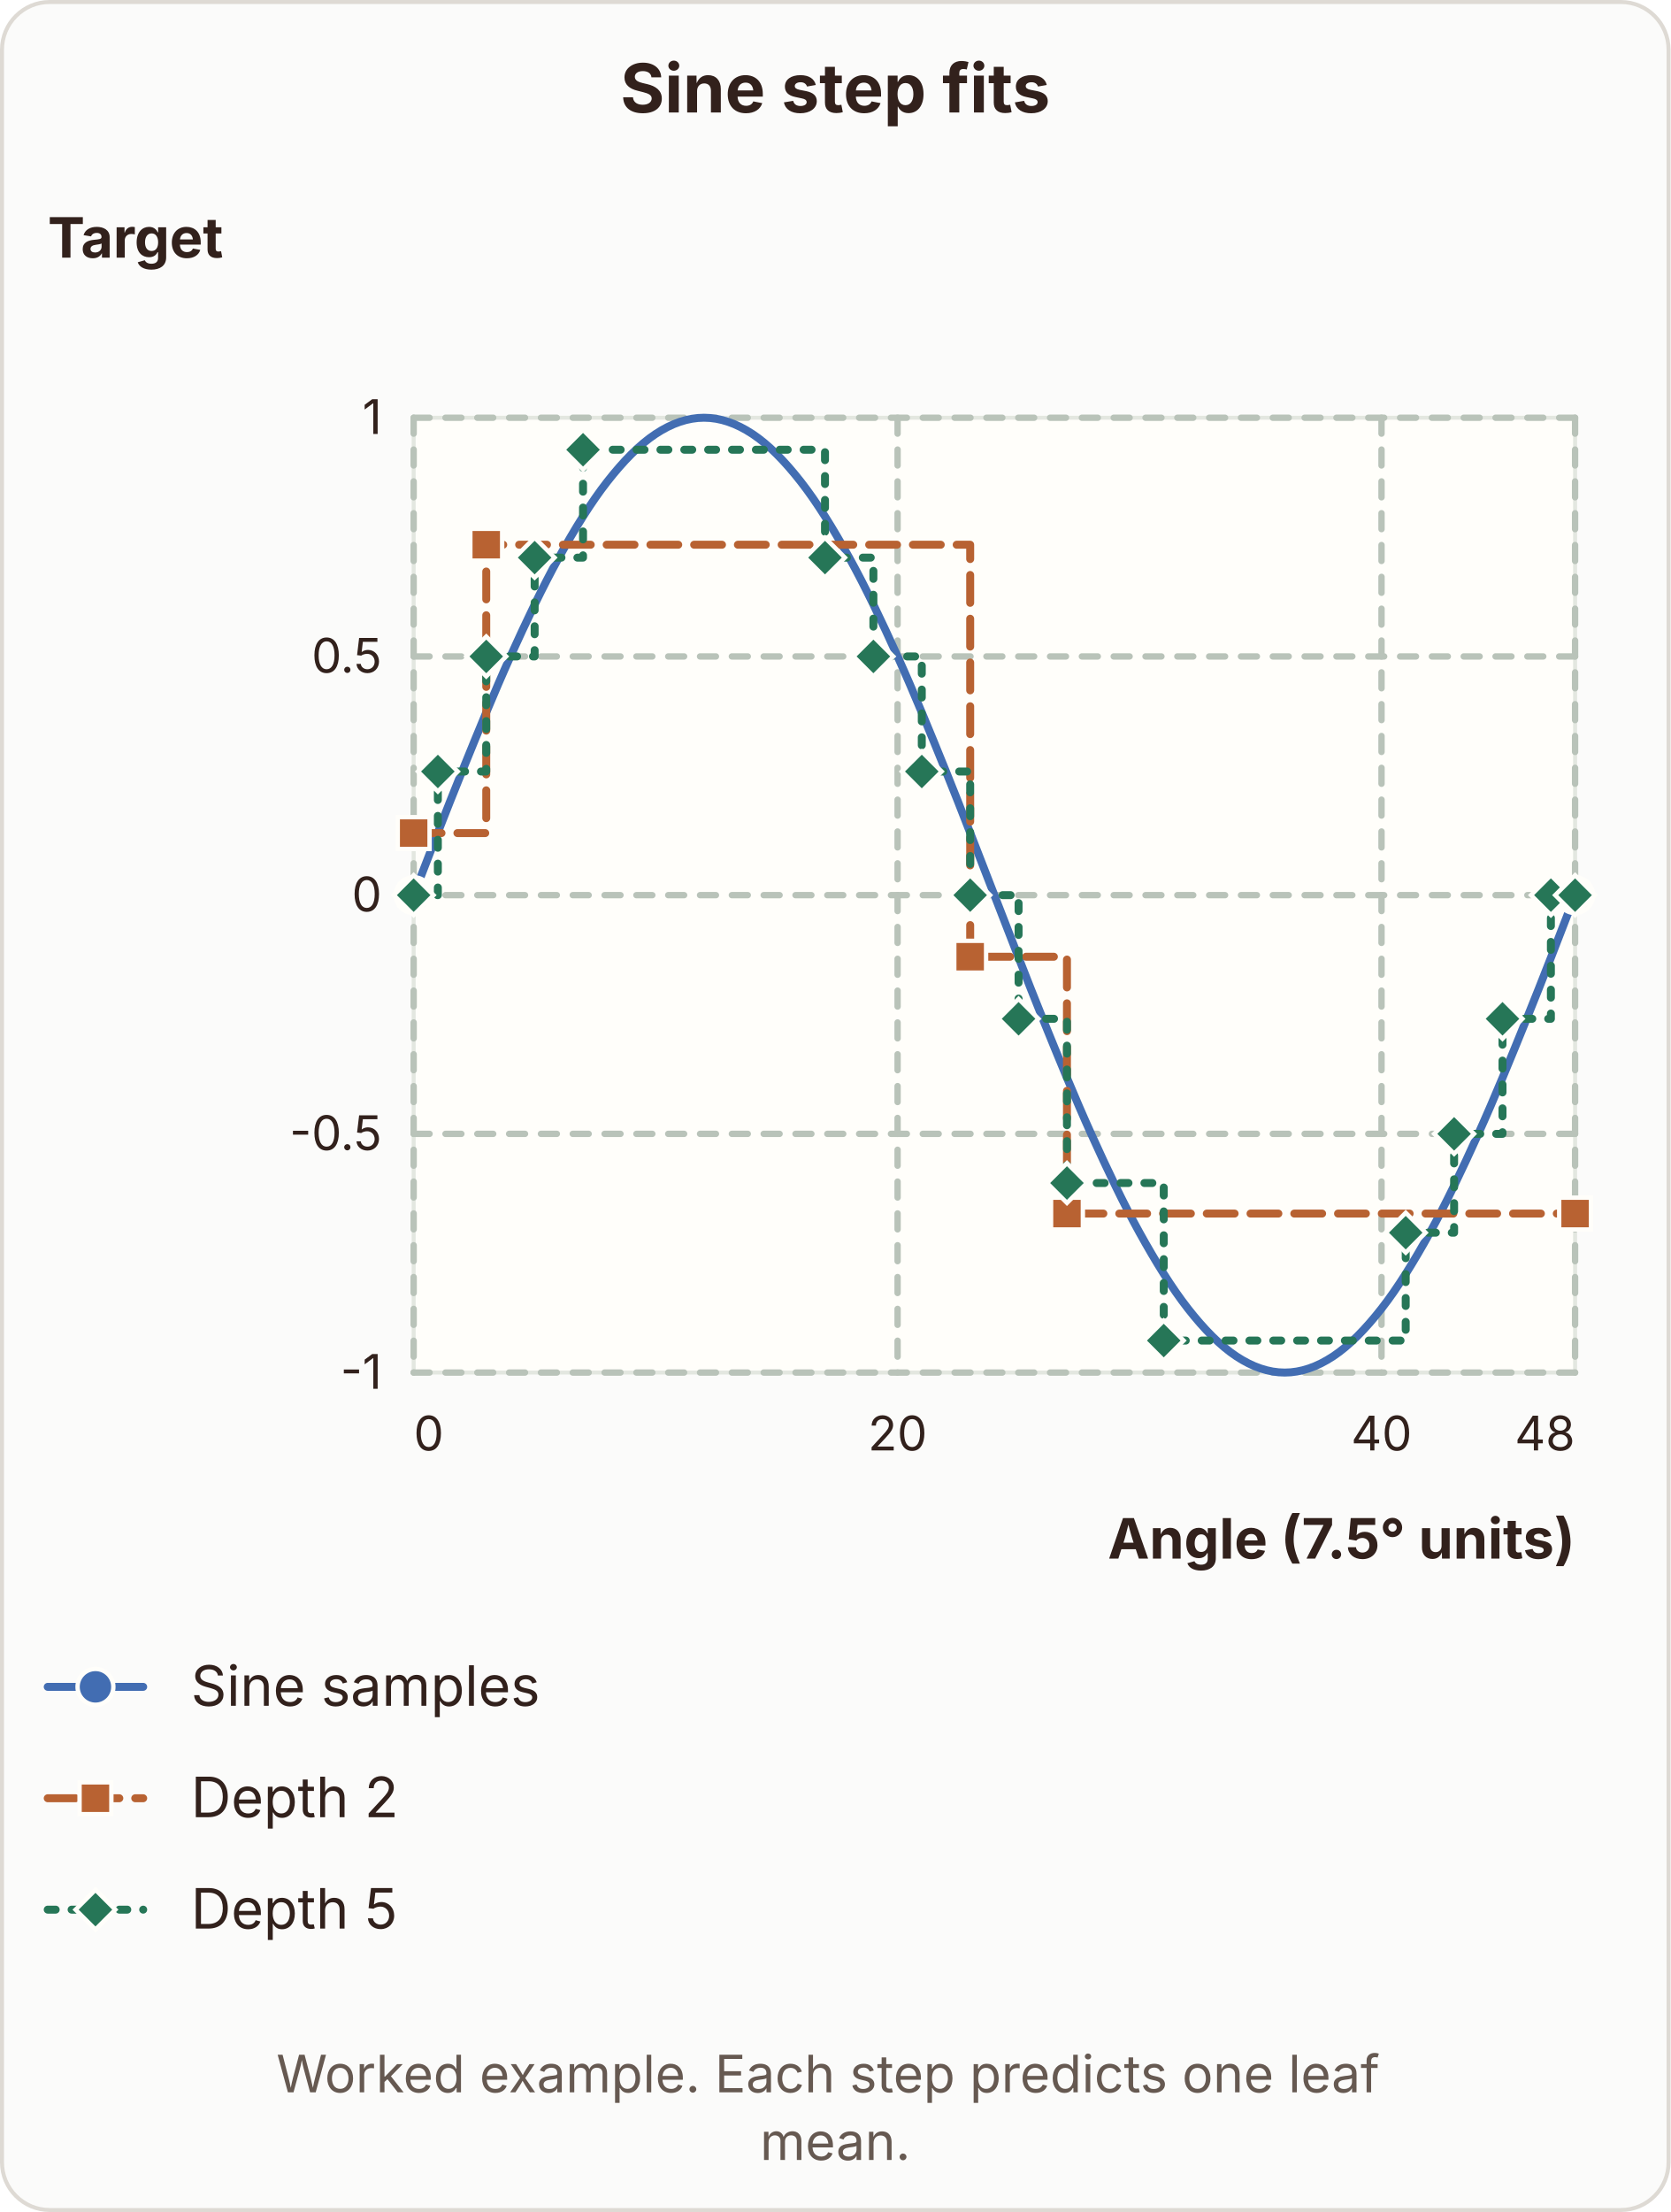
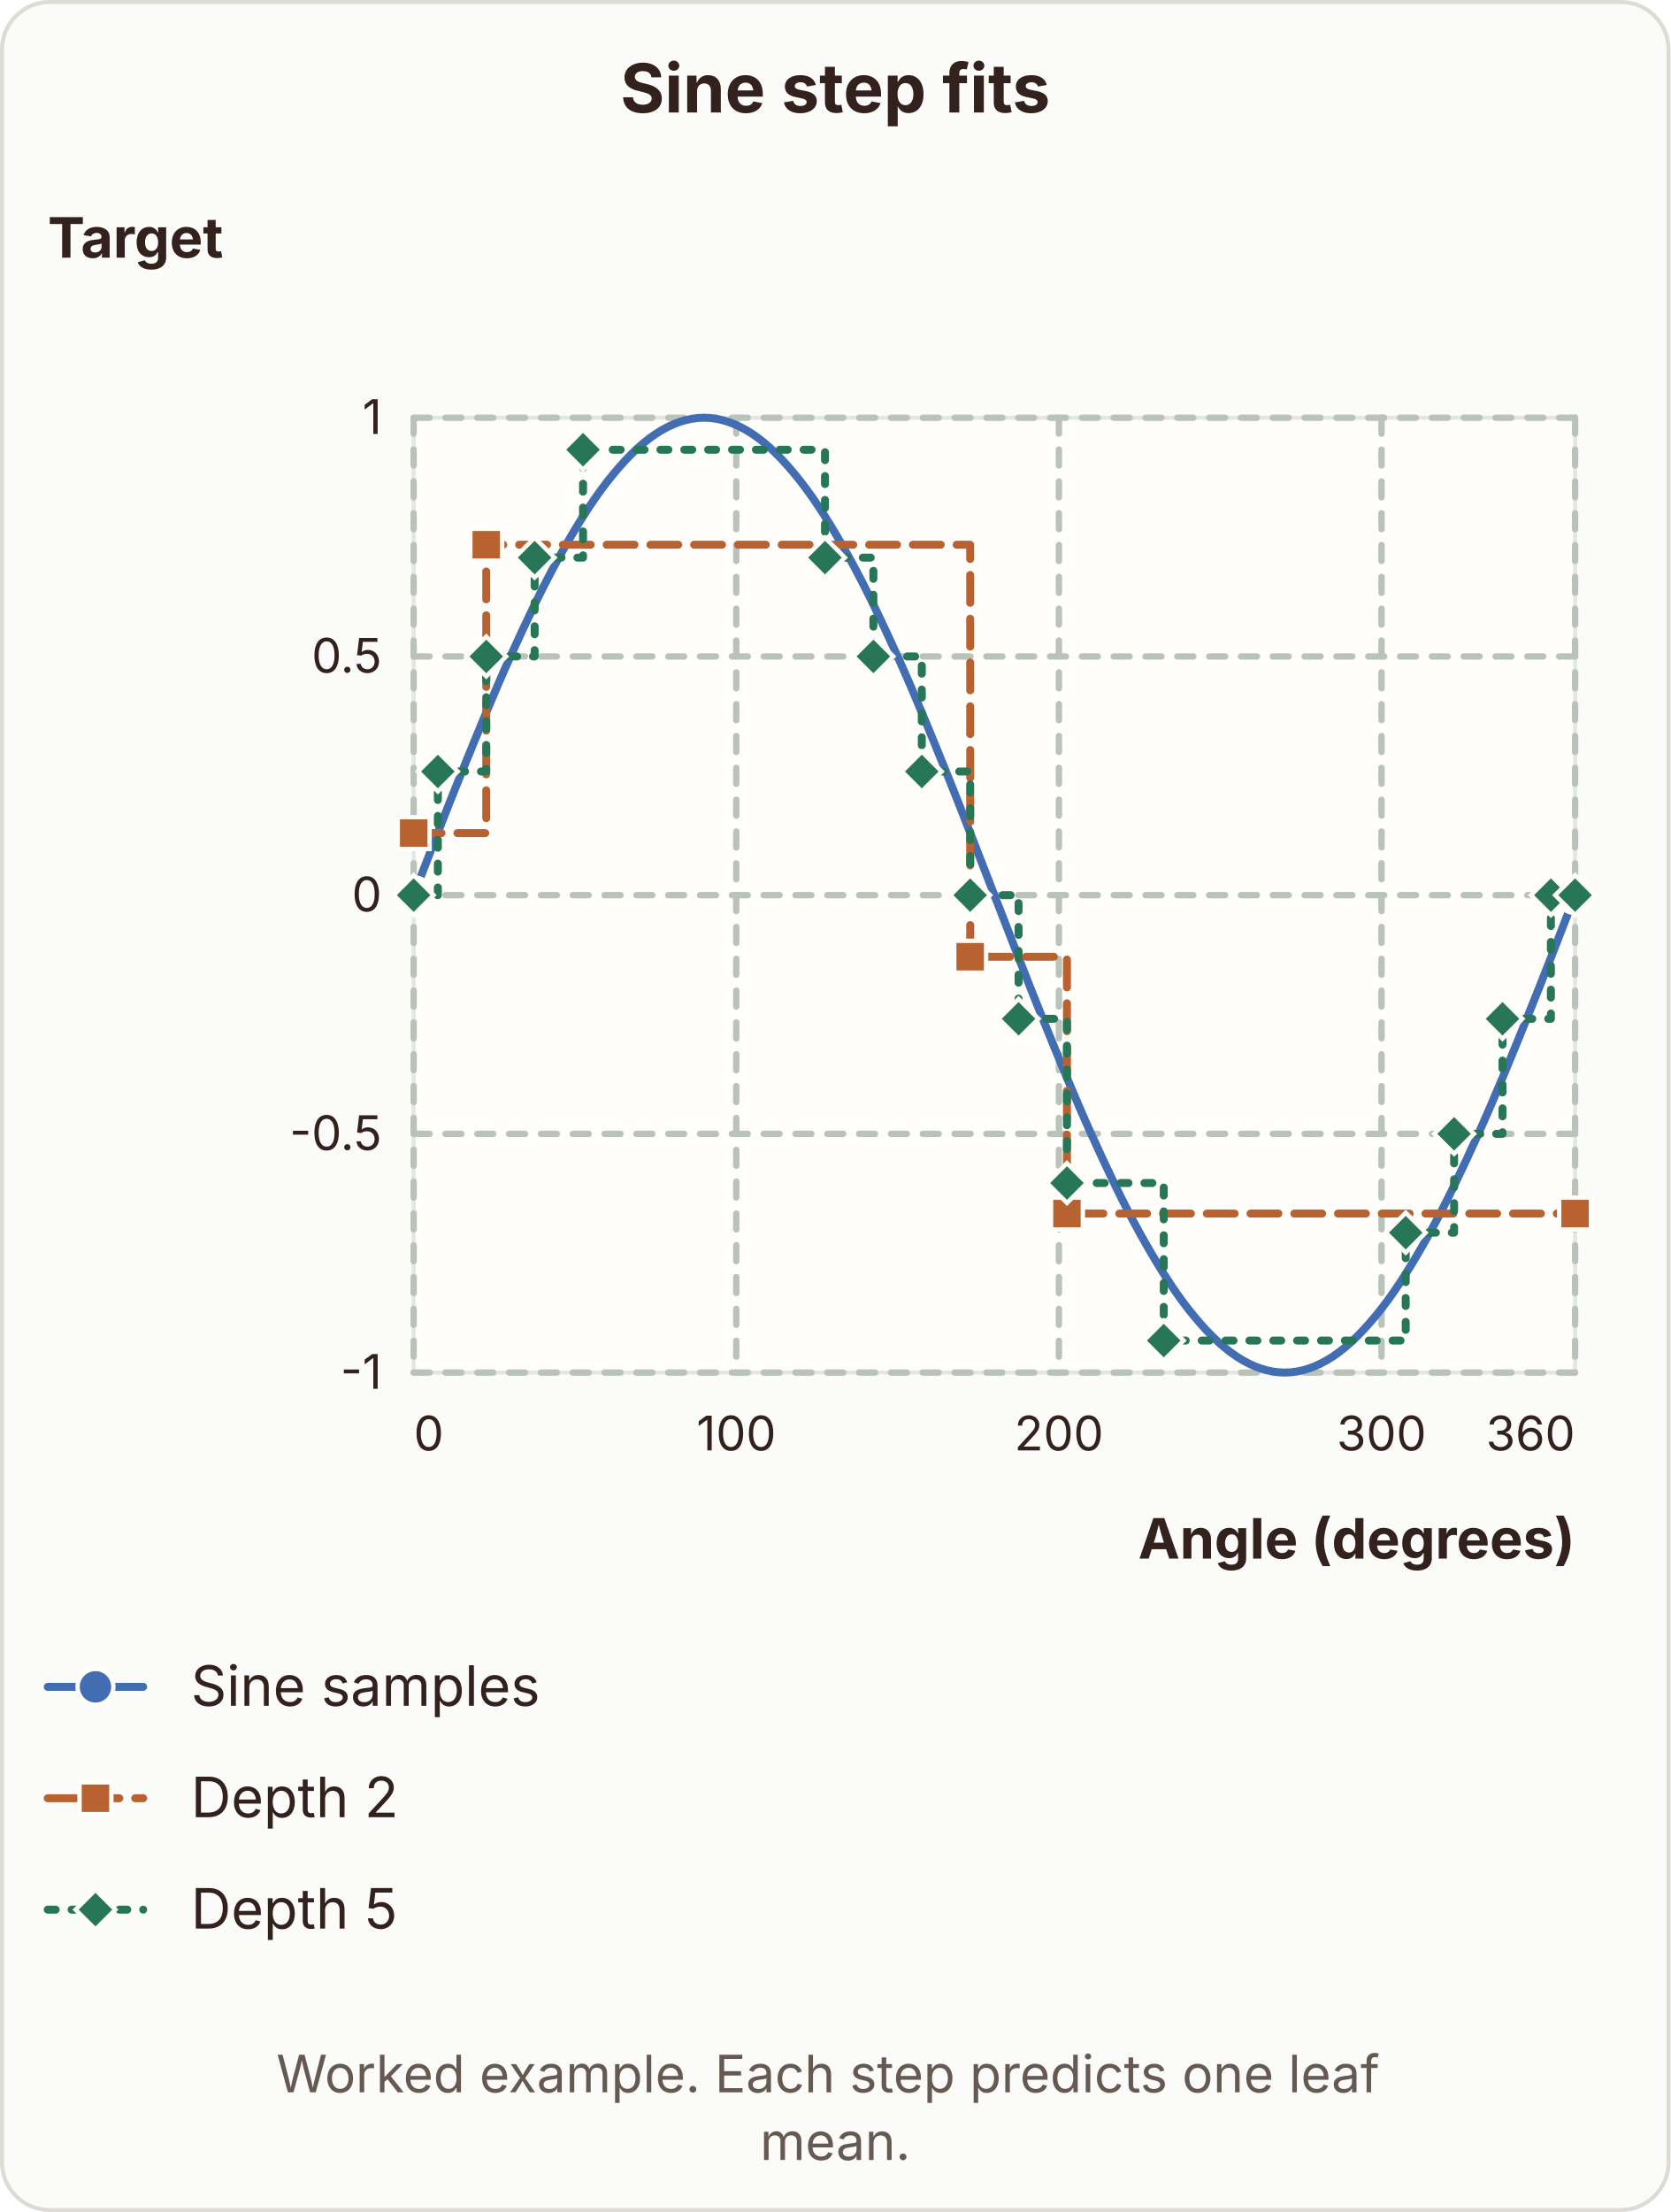
- <svg xmlns="http://www.w3.org/2000/svg" width="420" height="556" viewBox="0 0 420 556" role="img" aria-label="Sine step fits Angle (7.5° units): 0 to 48 Target: -1 to 1 Sine samples (line): (0, 0); (2, 0.259); (4, 0.5); (6, 0.707); (8, 0.866); (10, 0.966); (12, 1); (14, 0.966); (16, 0.866); (18, 0.707); (20, 0.5); (22, 0.259); (24, 0); (26, -0.259); (28, -0.5); (30, -0.707); (32, -0.866); (34, -0.966); (36, -1); (38, -0.966); (40, -0.866); (42, -0.707); (44, -0.5); (46, -0.259); (48, 0) Depth 2 (step): (0, 0.13); (3, 0.734); (23, -0.129); (27, -0.667); (48, -0.667) Depth 5 (step): (0, 0); (1, 0.259); (3, 0.5); (5, 0.707); (7, 0.933); (17, 0.707); (19, 0.5); (21, 0.259); (23, 0); (25, -0.259); (27, -0.603); (31, -0.933); (41, -0.707); (43, -0.5); (45, -0.259); (47, 0); (48, 0) Worked example. Each step predicts one leaf mean." font-family="Inter, Liberation Sans, Arial, sans-serif" style="display:block;max-width:none;margin-inline:auto;--color-ink:#202723;--color-ink-2:#5d675f;--color-line:#e3e7e0;--viz-surface:#fffefa" data-tutor-diagram="coordinate-plot">
+ <svg xmlns="http://www.w3.org/2000/svg" width="420" height="556" viewBox="0 0 420 556" role="img" aria-label="Sine step fits Angle (degrees): 0 to 360 Target: -1 to 1 Sine samples (line): (0, 0); (15, 0.259); (30, 0.5); (45, 0.707); (60, 0.866); (75, 0.966); (90, 1); (105, 0.966); (120, 0.866); (135, 0.707); (150, 0.5); (165, 0.259); (180, 0); (195, -0.259); (210, -0.5); (225, -0.707); (240, -0.866); (255, -0.966); (270, -1); (285, -0.966); (300, -0.866); (315, -0.707); (330, -0.5); (345, -0.259); (360, 0) Depth 2 (step): (0, 0.13); (22.5, 0.734); (172.5, -0.129); (202.5, -0.667); (360, -0.667) Depth 5 (step): (0, 0); (7.5, 0.259); (22.5, 0.5); (37.5, 0.707); (52.5, 0.933); (127.5, 0.707); (142.5, 0.5); (157.5, 0.259); (172.5, 0); (187.5, -0.259); (202.5, -0.603); (232.5, -0.933); (307.5, -0.707); (322.5, -0.5); (337.5, -0.259); (352.5, 0); (360, 0) Worked example. Each step predicts one leaf mean." font-family="Inter, Liberation Sans, Arial, sans-serif" style="display:block;max-width:none;margin-inline:auto;--color-ink:#202723;--color-ink-2:#5d675f;--color-line:#e3e7e0;--viz-surface:#fffefa" data-tutor-diagram="coordinate-plot">
  <rect x="0.5" y="0.5" width="419" height="555" rx="12" fill="var(--viz-surface, #fbfbfa)" stroke="var(--color-line, #dedad4)" />
  <text x="210" y="22.5" fill="var(--color-ink, #32211c)" font-size="17" font-weight="700" text-anchor="middle">
    <tspan x="210" y="28.28">Sine step fits</tspan>
  </text>
  <g transform="translate(0 39)">
    <rect x="104" y="66" width="292" height="240" fill="#fffefa" stroke="#e3e7e0" stroke-width="1" data-tutor-plot-area="" />
    <text x="12" y="21" fill="var(--color-ink, #32211c)" font-size="14" font-weight="700" text-anchor="start">
      <tspan x="12" y="25.76">Target</tspan>
    </text>
    <polyline points="104,66 104,306" fill="none" stroke="#b9c3b9" stroke-width="1.6" stroke-dasharray="4 4" stroke-linecap="round" stroke-linejoin="round" />
-     <polyline points="225.667,66 225.667,306" fill="none" stroke="#b9c3b9" stroke-width="1.6" stroke-dasharray="4 4" stroke-linecap="round" stroke-linejoin="round" />
+     <polyline points="185.111,66 185.111,306" fill="none" stroke="#b9c3b9" stroke-width="1.6" stroke-dasharray="4 4" stroke-linecap="round" stroke-linejoin="round" />
+     <polyline points="266.222,66 266.222,306" fill="none" stroke="#b9c3b9" stroke-width="1.6" stroke-dasharray="4 4" stroke-linecap="round" stroke-linejoin="round" />
    <polyline points="347.333,66 347.333,306" fill="none" stroke="#b9c3b9" stroke-width="1.6" stroke-dasharray="4 4" stroke-linecap="round" stroke-linejoin="round" />
    <polyline points="396,66 396,306" fill="none" stroke="#b9c3b9" stroke-width="1.6" stroke-dasharray="4 4" stroke-linecap="round" stroke-linejoin="round" />
    <polyline points="104,306 396,306" fill="none" stroke="#b9c3b9" stroke-width="1.6" stroke-dasharray="4 4" stroke-linecap="round" stroke-linejoin="round" />
    <text x="96" y="306" fill="var(--color-ink, #32211c)" font-size="12" font-weight="400" text-anchor="end">
      <tspan x="96" y="310.08">-1</tspan>
    </text>
    <polyline points="104,246 396,246" fill="none" stroke="#b9c3b9" stroke-width="1.6" stroke-dasharray="4 4" stroke-linecap="round" stroke-linejoin="round" />
    <text x="96" y="246" fill="var(--color-ink, #32211c)" font-size="12" font-weight="400" text-anchor="end">
      <tspan x="96" y="250.08">-0.5</tspan>
    </text>
    <polyline points="104,186 396,186" fill="none" stroke="#b9c3b9" stroke-width="1.6" stroke-dasharray="4 4" stroke-linecap="round" stroke-linejoin="round" />
    <text x="96" y="186" fill="var(--color-ink, #32211c)" font-size="12" font-weight="400" text-anchor="end">
      <tspan x="96" y="190.08">0</tspan>
    </text>
    <polyline points="104,126 396,126" fill="none" stroke="#b9c3b9" stroke-width="1.6" stroke-dasharray="4 4" stroke-linecap="round" stroke-linejoin="round" />
    <text x="96" y="126" fill="var(--color-ink, #32211c)" font-size="12" font-weight="400" text-anchor="end">
      <tspan x="96" y="130.08">0.5</tspan>
    </text>
    <polyline points="104,66 396,66" fill="none" stroke="#b9c3b9" stroke-width="1.6" stroke-dasharray="4 4" stroke-linecap="round" stroke-linejoin="round" />
    <text x="96" y="66" fill="var(--color-ink, #32211c)" font-size="12" font-weight="400" text-anchor="end">
      <tspan x="96" y="70.08">1</tspan>
    </text>
    <text x="104" y="321.5" fill="var(--color-ink, #32211c)" font-size="12" font-weight="400" text-anchor="start">
      <tspan x="104" y="325.58">0</tspan>
    </text>
-     <text x="225.667" y="321.5" fill="var(--color-ink, #32211c)" font-size="12" font-weight="400" text-anchor="middle">
-       <tspan x="225.667" y="325.58">20</tspan>
+     <text x="185.111" y="321.5" fill="var(--color-ink, #32211c)" font-size="12" font-weight="400" text-anchor="middle">
+       <tspan x="185.111" y="325.58">100</tspan>
+     </text>
+     <text x="266.222" y="321.5" fill="var(--color-ink, #32211c)" font-size="12" font-weight="400" text-anchor="middle">
+       <tspan x="266.222" y="325.58">200</tspan>
    </text>
    <text x="347.333" y="321.5" fill="var(--color-ink, #32211c)" font-size="12" font-weight="400" text-anchor="middle">
-       <tspan x="347.333" y="325.58">40</tspan>
+       <tspan x="347.333" y="325.58">300</tspan>
    </text>
    <text x="396" y="321.5" fill="var(--color-ink, #32211c)" font-size="12" font-weight="400" text-anchor="end">
-       <tspan x="396" y="325.58">48</tspan>
+       <tspan x="396" y="325.58">360</tspan>
    </text>
    <text x="396" y="348" fill="var(--color-ink, #32211c)" font-size="14" font-weight="700" text-anchor="end">
-       <tspan x="396" y="352.76">Angle (7.5° units)</tspan>
+       <tspan x="396" y="352.76">Angle (degrees)</tspan>
    </text>
    <polyline points="12,385 36,385" fill="none" stroke="#426db2" stroke-width="2" stroke-linejoin="round" stroke-linecap="round" />
    <circle cx="24" cy="385" r="4.5" fill="#426db2" stroke="#fffefa" stroke-width="1.1" />
    <text x="48" y="385" fill="var(--color-ink, #32211c)" font-size="14" font-weight="400" text-anchor="start">
      <tspan x="48" y="389.76">Sine samples</tspan>
    </text>
    <polyline points="12,413 36,413" fill="none" stroke="#b86232" stroke-width="2" stroke-dasharray="7 4" stroke-linejoin="round" stroke-linecap="round" />
    <rect x="20" y="409" width="8" height="8" fill="#b86232" stroke="#fffefa" stroke-width="1.1" />
    <text x="48" y="413" fill="var(--color-ink, #32211c)" font-size="14" font-weight="400" text-anchor="start">
      <tspan x="48" y="417.76">Depth 2</tspan>
    </text>
    <polyline points="12,441 36,441" fill="none" stroke="#267657" stroke-width="2" stroke-dasharray="2 4" stroke-linejoin="round" stroke-linecap="round" />
    <polygon points="24,436 29,441 24,446 19,441" fill="#267657" stroke="#fffefa" stroke-width="1.1" />
    <text x="48" y="441" fill="var(--color-ink, #32211c)" font-size="14" font-weight="400" text-anchor="start">
      <tspan x="48" y="445.76">Depth 5</tspan>
    </text>
    <path d="M104,186C108.056,175.46 112.111,164.92 116.167,154.92C120.222,144.92 124.278,134.96 128.333,126C132.389,117.04 136.444,108.48 140.5,101.16C144.556,93.84 148.611,87.26 152.667,82.08C156.722,76.9 160.778,72.76 164.833,70.08C168.889,67.4 172.944,66 177,66C181.056,66 185.111,67.4 189.167,70.08C193.222,72.76 197.278,76.9 201.333,82.08C205.389,87.26 209.444,93.84 213.5,101.16C217.556,108.48 221.611,117.04 225.667,126C229.722,134.96 233.778,144.92 237.833,154.92C241.889,164.92 245.944,175.64 250,186C254.056,196.36 258.111,207.08 262.167,217.08C266.222,227.08 270.278,237.04 274.333,246C278.389,254.96 282.444,263.52 286.5,270.84C290.556,278.16 294.611,284.74 298.667,289.92C302.722,295.1 306.778,299.24 310.833,301.92C314.889,304.6 318.944,306 323,306C327.056,306 331.111,304.6 335.167,301.92C339.222,299.24 343.278,295.1 347.333,289.92C351.389,284.74 355.444,278.16 359.5,270.84C363.556,263.52 367.611,254.96 371.667,246C375.722,237.04 379.778,227.08 383.833,217.08C387.889,207.08 391.944,196.54 396,186" fill="none" stroke="#426db2" stroke-width="2" stroke-linejoin="round" stroke-linecap="round" data-tutor-plot-series="Sine samples" />
    <polyline points="104,170.4 122.25,170.4 122.25,97.92 243.917,97.92 243.917,201.48 268.25,201.48 268.25,266.04 396,266.04 396,266.04" fill="none" stroke="#b86232" stroke-width="2" stroke-dasharray="7 4" stroke-linejoin="round" stroke-linecap="round" data-tutor-plot-series="Depth 2" />
    <polyline points="104,186 110.083,186 110.083,154.92 122.25,154.92 122.25,126 134.417,126 134.417,101.16 146.583,101.16 146.583,74.04 207.417,74.04 207.417,101.16 219.583,101.16 219.583,126 231.75,126 231.75,154.92 243.917,154.92 243.917,186 256.083,186 256.083,217.08 268.25,217.08 268.25,258.36 292.583,258.36 292.583,297.96 353.417,297.96 353.417,270.84 365.583,270.84 365.583,246 377.75,246 377.75,217.08 389.917,217.08 389.917,186 396,186 396,186" fill="none" stroke="#267657" stroke-width="2" stroke-dasharray="2 4" stroke-linejoin="round" stroke-linecap="round" data-tutor-plot-series="Depth 5" />
    <circle cx="104" cy="186" r="4.5" fill="#426db2" stroke="#fffefa" stroke-width="1.1" data-tutor-coordinate-point="0,0" />
-     <circle cx="396" cy="186" r="4.5" fill="#426db2" stroke="#fffefa" stroke-width="1.1" data-tutor-coordinate-point="48,0" />
+     <circle cx="396" cy="186" r="4.5" fill="#426db2" stroke="#fffefa" stroke-width="1.1" data-tutor-coordinate-point="360,0" />
    <rect x="100" y="166.4" width="8" height="8" fill="#b86232" stroke="#fffefa" stroke-width="1.1" data-tutor-coordinate-point="0,0.13" />
-     <rect x="118.25" y="93.92" width="8" height="8" fill="#b86232" stroke="#fffefa" stroke-width="1.1" data-tutor-coordinate-point="3,0.734" />
-     <rect x="239.917" y="197.48" width="8" height="8" fill="#b86232" stroke="#fffefa" stroke-width="1.1" data-tutor-coordinate-point="23,-0.129" />
-     <rect x="264.25" y="262.04" width="8" height="8" fill="#b86232" stroke="#fffefa" stroke-width="1.1" data-tutor-coordinate-point="27,-0.667" />
-     <rect x="392" y="262.04" width="8" height="8" fill="#b86232" stroke="#fffefa" stroke-width="1.1" data-tutor-coordinate-point="48,-0.667" />
+     <rect x="118.25" y="93.92" width="8" height="8" fill="#b86232" stroke="#fffefa" stroke-width="1.1" data-tutor-coordinate-point="22.5,0.734" />
+     <rect x="239.917" y="197.48" width="8" height="8" fill="#b86232" stroke="#fffefa" stroke-width="1.1" data-tutor-coordinate-point="172.5,-0.129" />
+     <rect x="264.25" y="262.04" width="8" height="8" fill="#b86232" stroke="#fffefa" stroke-width="1.1" data-tutor-coordinate-point="202.5,-0.667" />
+     <rect x="392" y="262.04" width="8" height="8" fill="#b86232" stroke="#fffefa" stroke-width="1.1" data-tutor-coordinate-point="360,-0.667" />
    <polygon points="104,181 109,186 104,191 99,186" fill="#267657" stroke="#fffefa" stroke-width="1.1" data-tutor-coordinate-point="0,0" />
-     <polygon points="110.083,149.92 115.083,154.92 110.083,159.92 105.083,154.92" fill="#267657" stroke="#fffefa" stroke-width="1.1" data-tutor-coordinate-point="1,0.259" />
-     <polygon points="122.25,121 127.25,126 122.25,131 117.25,126" fill="#267657" stroke="#fffefa" stroke-width="1.1" data-tutor-coordinate-point="3,0.5" />
-     <polygon points="134.417,96.16 139.417,101.16 134.417,106.16 129.417,101.16" fill="#267657" stroke="#fffefa" stroke-width="1.1" data-tutor-coordinate-point="5,0.707" />
-     <polygon points="146.583,69.04 151.583,74.04 146.583,79.04 141.583,74.04" fill="#267657" stroke="#fffefa" stroke-width="1.1" data-tutor-coordinate-point="7,0.933" />
-     <polygon points="207.417,96.16 212.417,101.16 207.417,106.16 202.417,101.16" fill="#267657" stroke="#fffefa" stroke-width="1.1" data-tutor-coordinate-point="17,0.707" />
-     <polygon points="219.583,121 224.583,126 219.583,131 214.583,126" fill="#267657" stroke="#fffefa" stroke-width="1.1" data-tutor-coordinate-point="19,0.5" />
-     <polygon points="231.75,149.92 236.75,154.92 231.75,159.92 226.75,154.92" fill="#267657" stroke="#fffefa" stroke-width="1.1" data-tutor-coordinate-point="21,0.259" />
-     <polygon points="243.917,181 248.917,186 243.917,191 238.917,186" fill="#267657" stroke="#fffefa" stroke-width="1.1" data-tutor-coordinate-point="23,0" />
-     <polygon points="256.083,212.08 261.083,217.08 256.083,222.08 251.083,217.08" fill="#267657" stroke="#fffefa" stroke-width="1.1" data-tutor-coordinate-point="25,-0.259" />
-     <polygon points="268.25,253.36 273.25,258.36 268.25,263.36 263.25,258.36" fill="#267657" stroke="#fffefa" stroke-width="1.1" data-tutor-coordinate-point="27,-0.603" />
-     <polygon points="292.583,292.96 297.583,297.96 292.583,302.96 287.583,297.96" fill="#267657" stroke="#fffefa" stroke-width="1.1" data-tutor-coordinate-point="31,-0.933" />
-     <polygon points="353.417,265.84 358.417,270.84 353.417,275.84 348.417,270.84" fill="#267657" stroke="#fffefa" stroke-width="1.1" data-tutor-coordinate-point="41,-0.707" />
-     <polygon points="365.583,241 370.583,246 365.583,251 360.583,246" fill="#267657" stroke="#fffefa" stroke-width="1.1" data-tutor-coordinate-point="43,-0.5" />
-     <polygon points="377.75,212.08 382.75,217.08 377.75,222.08 372.75,217.08" fill="#267657" stroke="#fffefa" stroke-width="1.1" data-tutor-coordinate-point="45,-0.259" />
-     <polygon points="389.917,181 394.917,186 389.917,191 384.917,186" fill="#267657" stroke="#fffefa" stroke-width="1.1" data-tutor-coordinate-point="47,0" />
-     <polygon points="396,181 401,186 396,191 391,186" fill="#267657" stroke="#fffefa" stroke-width="1.1" data-tutor-coordinate-point="48,0" />
+     <polygon points="110.083,149.92 115.083,154.92 110.083,159.92 105.083,154.92" fill="#267657" stroke="#fffefa" stroke-width="1.1" data-tutor-coordinate-point="7.5,0.259" />
+     <polygon points="122.25,121 127.25,126 122.25,131 117.25,126" fill="#267657" stroke="#fffefa" stroke-width="1.1" data-tutor-coordinate-point="22.5,0.5" />
+     <polygon points="134.417,96.16 139.417,101.16 134.417,106.16 129.417,101.16" fill="#267657" stroke="#fffefa" stroke-width="1.1" data-tutor-coordinate-point="37.5,0.707" />
+     <polygon points="146.583,69.04 151.583,74.04 146.583,79.04 141.583,74.04" fill="#267657" stroke="#fffefa" stroke-width="1.1" data-tutor-coordinate-point="52.5,0.933" />
+     <polygon points="207.417,96.16 212.417,101.16 207.417,106.16 202.417,101.16" fill="#267657" stroke="#fffefa" stroke-width="1.1" data-tutor-coordinate-point="127.5,0.707" />
+     <polygon points="219.583,121 224.583,126 219.583,131 214.583,126" fill="#267657" stroke="#fffefa" stroke-width="1.1" data-tutor-coordinate-point="142.5,0.5" />
+     <polygon points="231.75,149.92 236.75,154.92 231.75,159.92 226.75,154.92" fill="#267657" stroke="#fffefa" stroke-width="1.1" data-tutor-coordinate-point="157.5,0.259" />
+     <polygon points="243.917,181 248.917,186 243.917,191 238.917,186" fill="#267657" stroke="#fffefa" stroke-width="1.1" data-tutor-coordinate-point="172.5,0" />
+     <polygon points="256.083,212.08 261.083,217.08 256.083,222.08 251.083,217.08" fill="#267657" stroke="#fffefa" stroke-width="1.1" data-tutor-coordinate-point="187.5,-0.259" />
+     <polygon points="268.25,253.36 273.25,258.36 268.25,263.36 263.25,258.36" fill="#267657" stroke="#fffefa" stroke-width="1.1" data-tutor-coordinate-point="202.5,-0.603" />
+     <polygon points="292.583,292.96 297.583,297.96 292.583,302.96 287.583,297.96" fill="#267657" stroke="#fffefa" stroke-width="1.1" data-tutor-coordinate-point="232.5,-0.933" />
+     <polygon points="353.417,265.84 358.417,270.84 353.417,275.84 348.417,270.84" fill="#267657" stroke="#fffefa" stroke-width="1.1" data-tutor-coordinate-point="307.5,-0.707" />
+     <polygon points="365.583,241 370.583,246 365.583,251 360.583,246" fill="#267657" stroke="#fffefa" stroke-width="1.1" data-tutor-coordinate-point="322.5,-0.5" />
+     <polygon points="377.75,212.08 382.75,217.08 377.75,222.08 372.75,217.08" fill="#267657" stroke="#fffefa" stroke-width="1.1" data-tutor-coordinate-point="337.5,-0.259" />
+     <polygon points="389.917,181 394.917,186 389.917,191 384.917,186" fill="#267657" stroke="#fffefa" stroke-width="1.1" data-tutor-coordinate-point="352.5,0" />
+     <polygon points="396,181 401,186 396,191 391,186" fill="#267657" stroke="#fffefa" stroke-width="1.1" data-tutor-coordinate-point="360,0" />
  </g>
  <text x="210" y="530" fill="var(--color-ink-2, #665951)" font-size="13" font-weight="400" text-anchor="middle">
    <tspan x="210" y="525.92">Worked example. Each step predicts one leaf</tspan>
    <tspan x="210" y="542.92">mean.</tspan>
  </text>
</svg>
